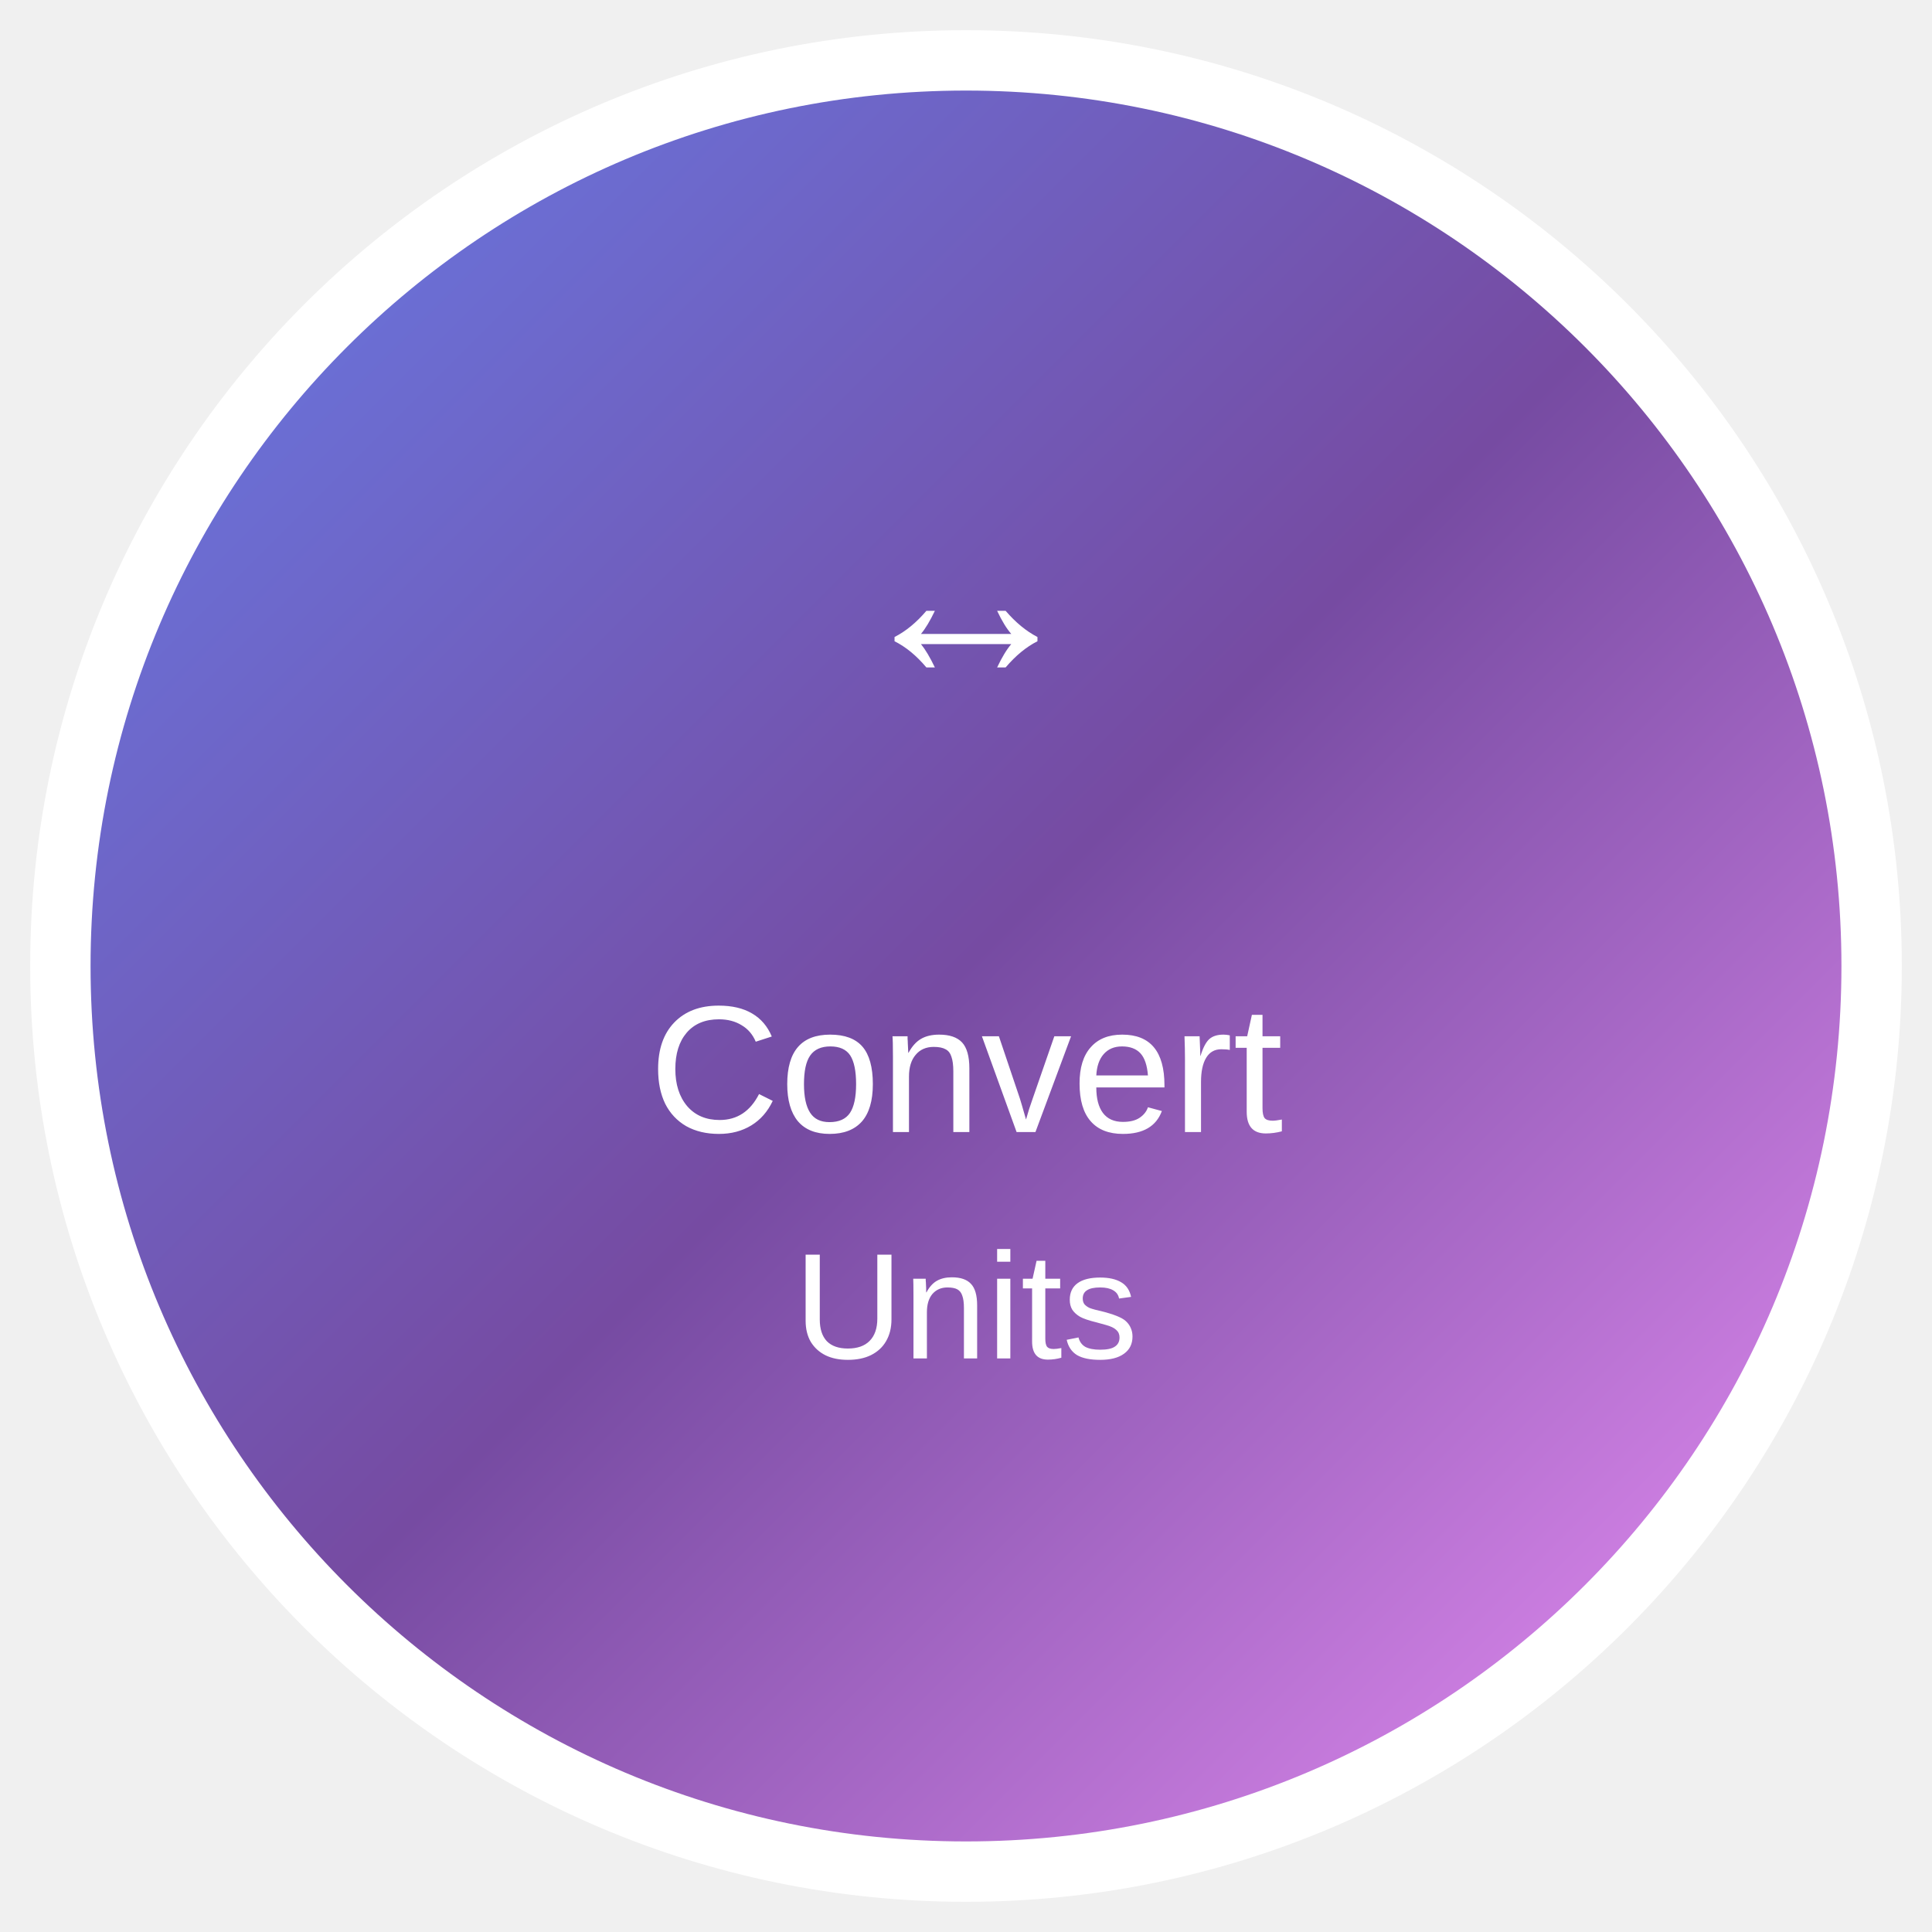
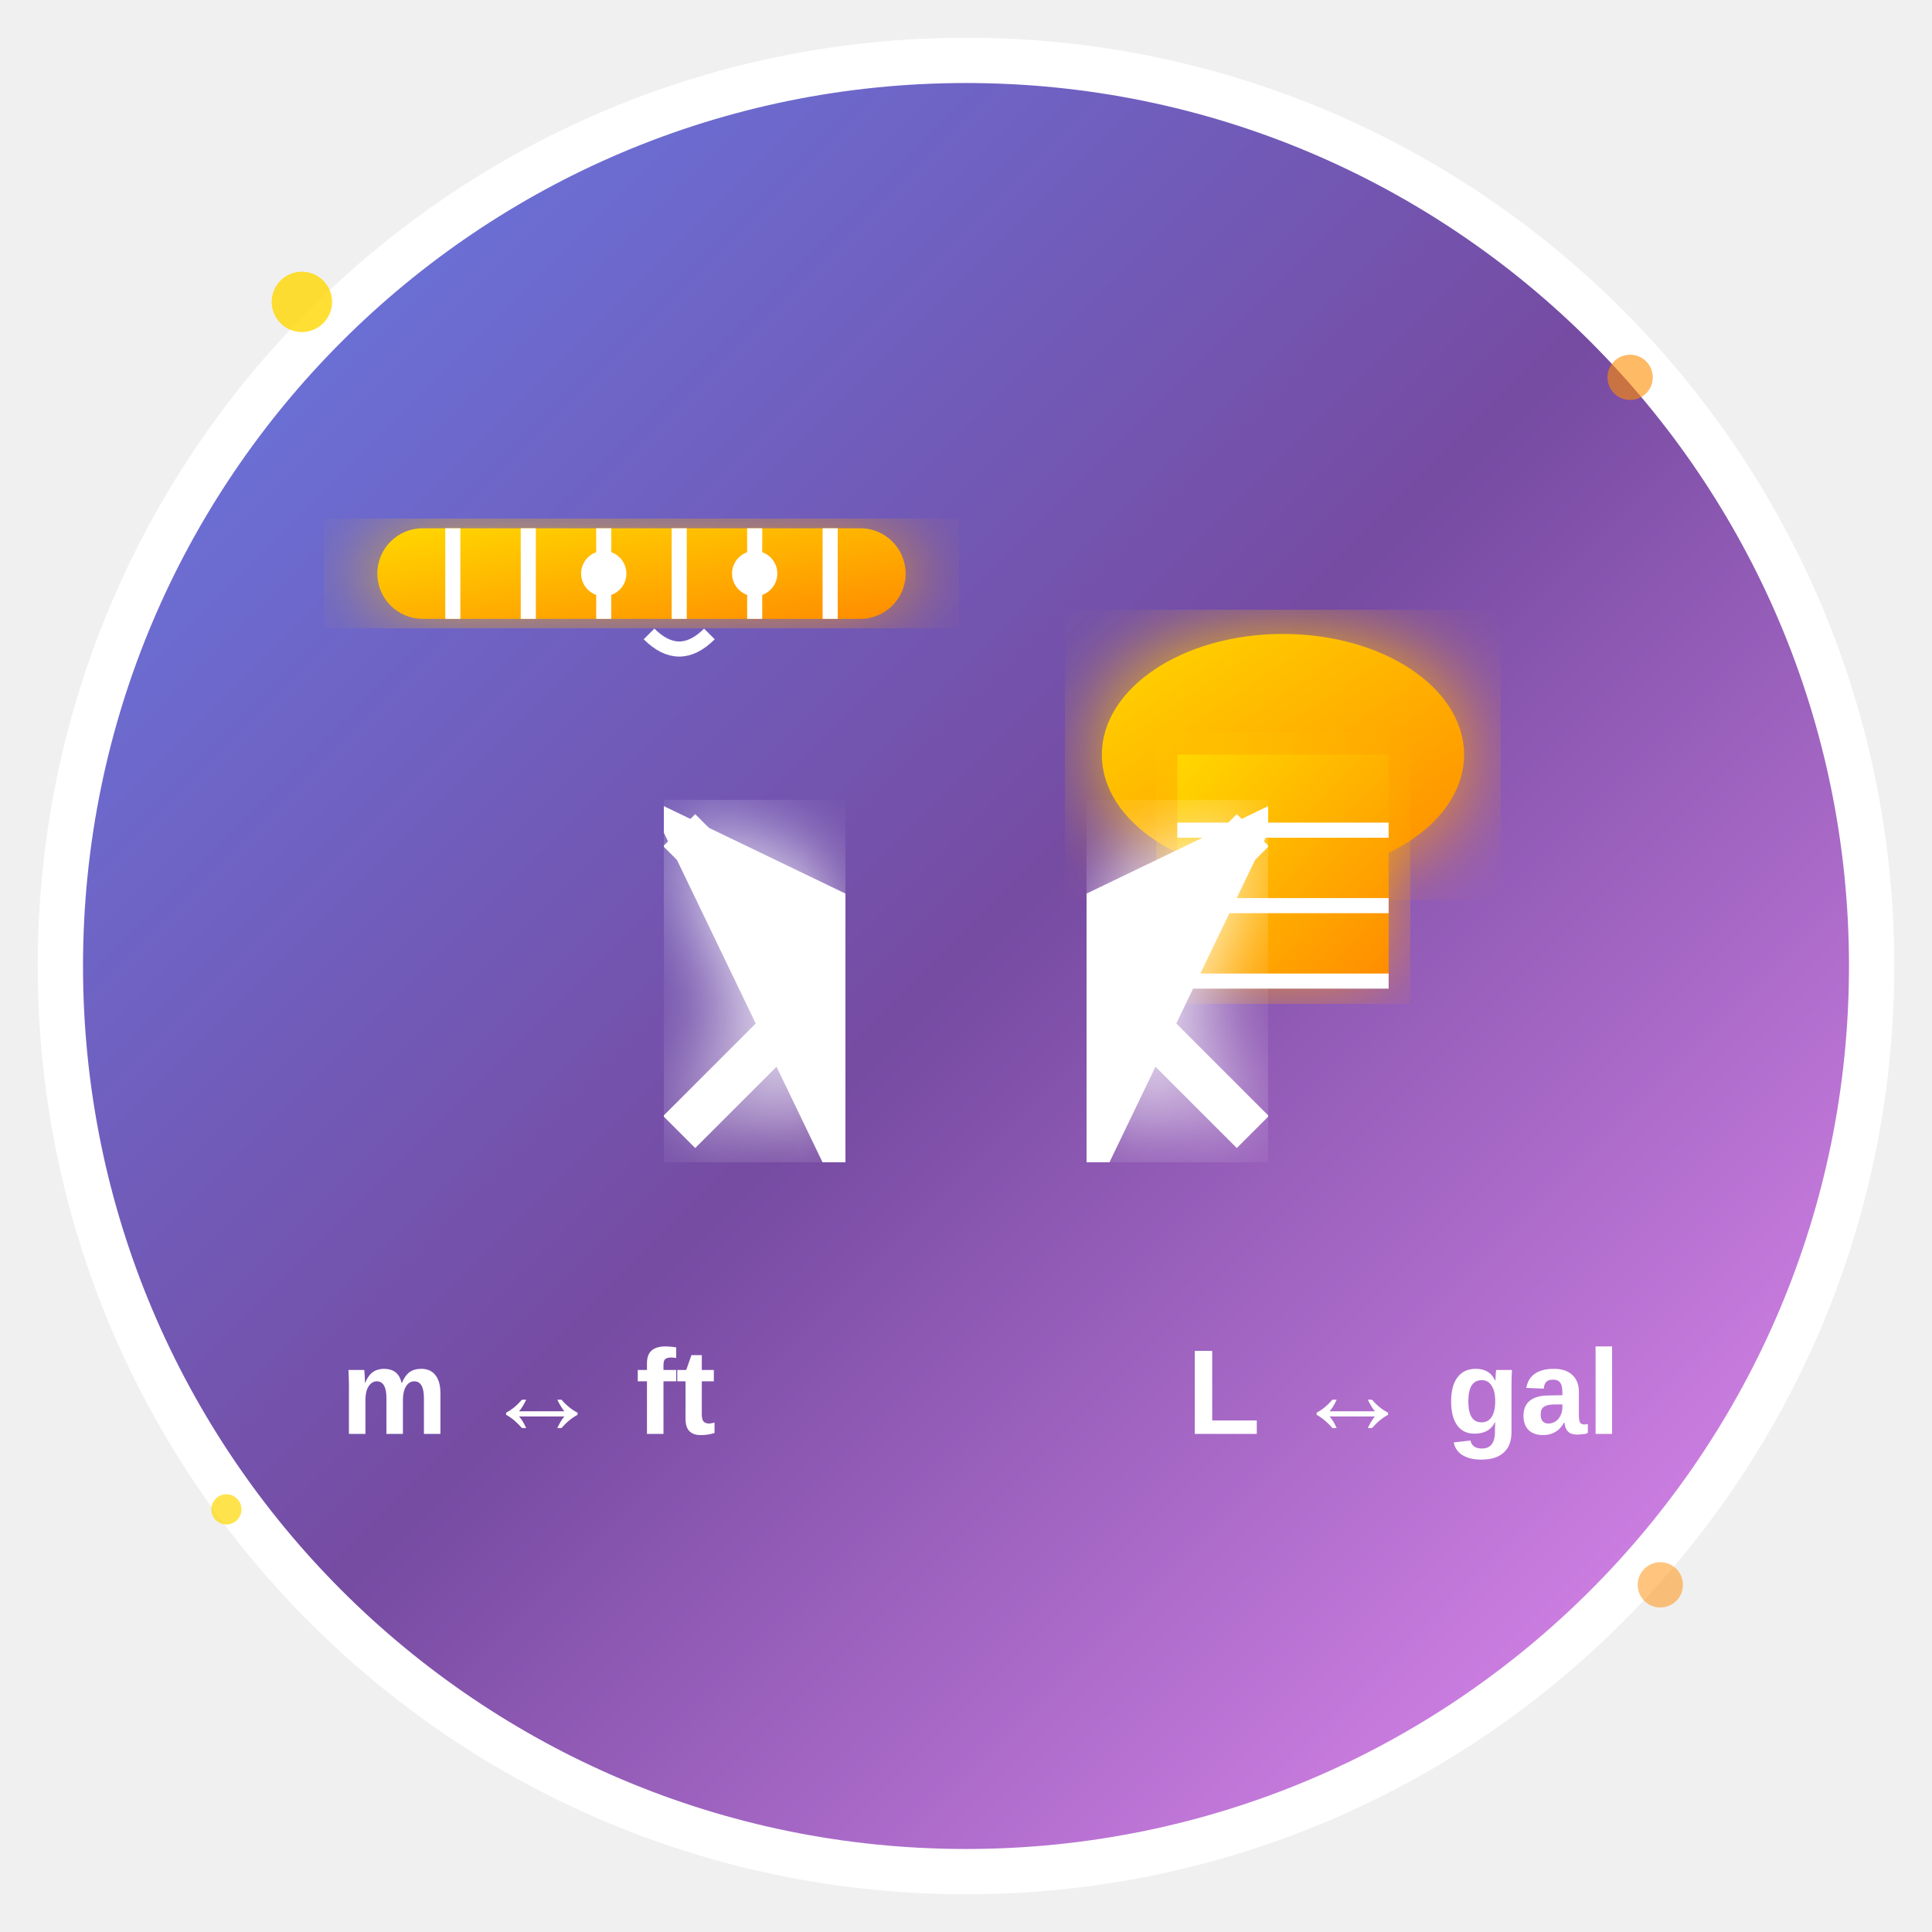
<svg xmlns="http://www.w3.org/2000/svg" viewBox="0 0 128 128" width="128" height="128">
  <defs>
-     <linearGradient id="grad1" x1="0%" y1="0%" x2="100%" y2="100%">
+     <linearGradient id="bgGrad" x1="0%" y1="0%" x2="100%" y2="100%">
      <stop offset="0%" style="stop-color:#667eea;stop-opacity:1" />
      <stop offset="50%" style="stop-color:#764ba2;stop-opacity:1" />
      <stop offset="100%" style="stop-color:#f093fb;stop-opacity:1" />
    </linearGradient>
+     <linearGradient id="iconGrad" x1="0%" y1="0%" x2="100%" y2="100%">
+       <stop offset="0%" style="stop-color:#ffd700;stop-opacity:1" />
+       <stop offset="100%" style="stop-color:#ff8c00;stop-opacity:1" />
+     </linearGradient>
+     <filter id="glow">
+       <feGaussianBlur stdDeviation="3" result="coloredBlur" />
+       <feMerge>
+         <feMergeNode in="coloredBlur" />
+         <feMergeNode in="SourceGraphic" />
+       </feMerge>
+     </filter>
  </defs>
-   <circle cx="64" cy="64" r="60" fill="url(#grad1)" stroke="#fff" stroke-width="4" />
-   <text x="64" y="45" font-family="Arial, sans-serif" font-size="16" font-weight="bold" text-anchor="middle" fill="#fff">↔</text>
-   <text x="64" y="75" font-family="Arial, sans-serif" font-size="12" text-anchor="middle" fill="#fff">Convert</text>
-   <text x="64" y="90" font-family="Arial, sans-serif" font-size="10" text-anchor="middle" fill="#fff">Units</text>
+   <circle cx="64" cy="64" r="60" fill="url(#bgGrad)" stroke="#fff" stroke-width="3" />
+   <rect x="25" y="35" width="35" height="6" rx="3" fill="url(#iconGrad)" filter="url(#glow)" />
+   <line x1="30" y1="35" x2="30" y2="41" stroke="#fff" stroke-width="1" />
+   <line x1="35" y1="35" x2="35" y2="41" stroke="#fff" stroke-width="1" />
+   <line x1="40" y1="35" x2="40" y2="41" stroke="#fff" stroke-width="1" />
+   <line x1="45" y1="35" x2="45" y2="41" stroke="#fff" stroke-width="1" />
+   <line x1="50" y1="35" x2="50" y2="41" stroke="#fff" stroke-width="1" />
+   <line x1="55" y1="35" x2="55" y2="41" stroke="#fff" stroke-width="1" />
+   <ellipse cx="85" cy="50" rx="12" ry="8" fill="url(#iconGrad)" filter="url(#glow)" />
+   <rect x="78" y="50" width="14" height="15" fill="url(#iconGrad)" filter="url(#glow)" />
+   <line x1="78" y1="55" x2="92" y2="55" stroke="#fff" stroke-width="1" />
+   <line x1="78" y1="60" x2="92" y2="60" stroke="#fff" stroke-width="1" />
+   <line x1="78" y1="65" x2="92" y2="65" stroke="#fff" stroke-width="1" />
+   <path d="M45 75 L55 65 L45 55" stroke="#fff" stroke-width="3" fill="none" marker-end="url(#arrowhead)" filter="url(#glow)" />
+   <path d="M83 75 L73 65 L83 55" stroke="#fff" stroke-width="3" fill="none" marker-end="url(#arrowhead)" filter="url(#glow)" />
+   <defs>
+     <marker id="arrowhead" markerWidth="10" markerHeight="7" refX="9" refY="3.5" orient="auto">
+       <polygon points="0 0, 10 3.5, 0 7" fill="#fff" />
+     </marker>
+   </defs>
+   <text x="35" y="95" font-family="Arial, sans-serif" font-size="8" font-weight="bold" text-anchor="middle" fill="#fff">m ↔ ft</text>
+   <text x="93" y="95" font-family="Arial, sans-serif" font-size="8" font-weight="bold" text-anchor="middle" fill="#fff">L ↔ gal</text>
+   <circle cx="20" cy="20" r="2" fill="#ffd700" opacity="0.8">
+     <animate attributeName="opacity" values="0.8;0.3;0.8" dur="2s" repeatCount="indefinite" />
+   </circle>
+   <circle cx="108" cy="25" r="1.5" fill="#ff8c00" opacity="0.6">
+     <animate attributeName="opacity" values="0.6;0.2;0.6" dur="1.5s" repeatCount="indefinite" />
+   </circle>
+   <circle cx="15" cy="100" r="1" fill="#ffd700" opacity="0.7">
+     <animate attributeName="opacity" values="0.7;0.3;0.7" dur="2.5s" repeatCount="indefinite" />
+   </circle>
+   <circle cx="110" cy="105" r="1.5" fill="#ff8c00" opacity="0.5">
+     <animate attributeName="opacity" values="0.5;0.1;0.5" dur="1.8s" repeatCount="indefinite" />
+   </circle>
+   <circle cx="40" cy="38" r="1.5" fill="#fff" />
+   <circle cx="50" cy="38" r="1.5" fill="#fff" />
+   <path d="M43 42 Q45 44 47 42" stroke="#fff" stroke-width="1" fill="none" />
</svg>
